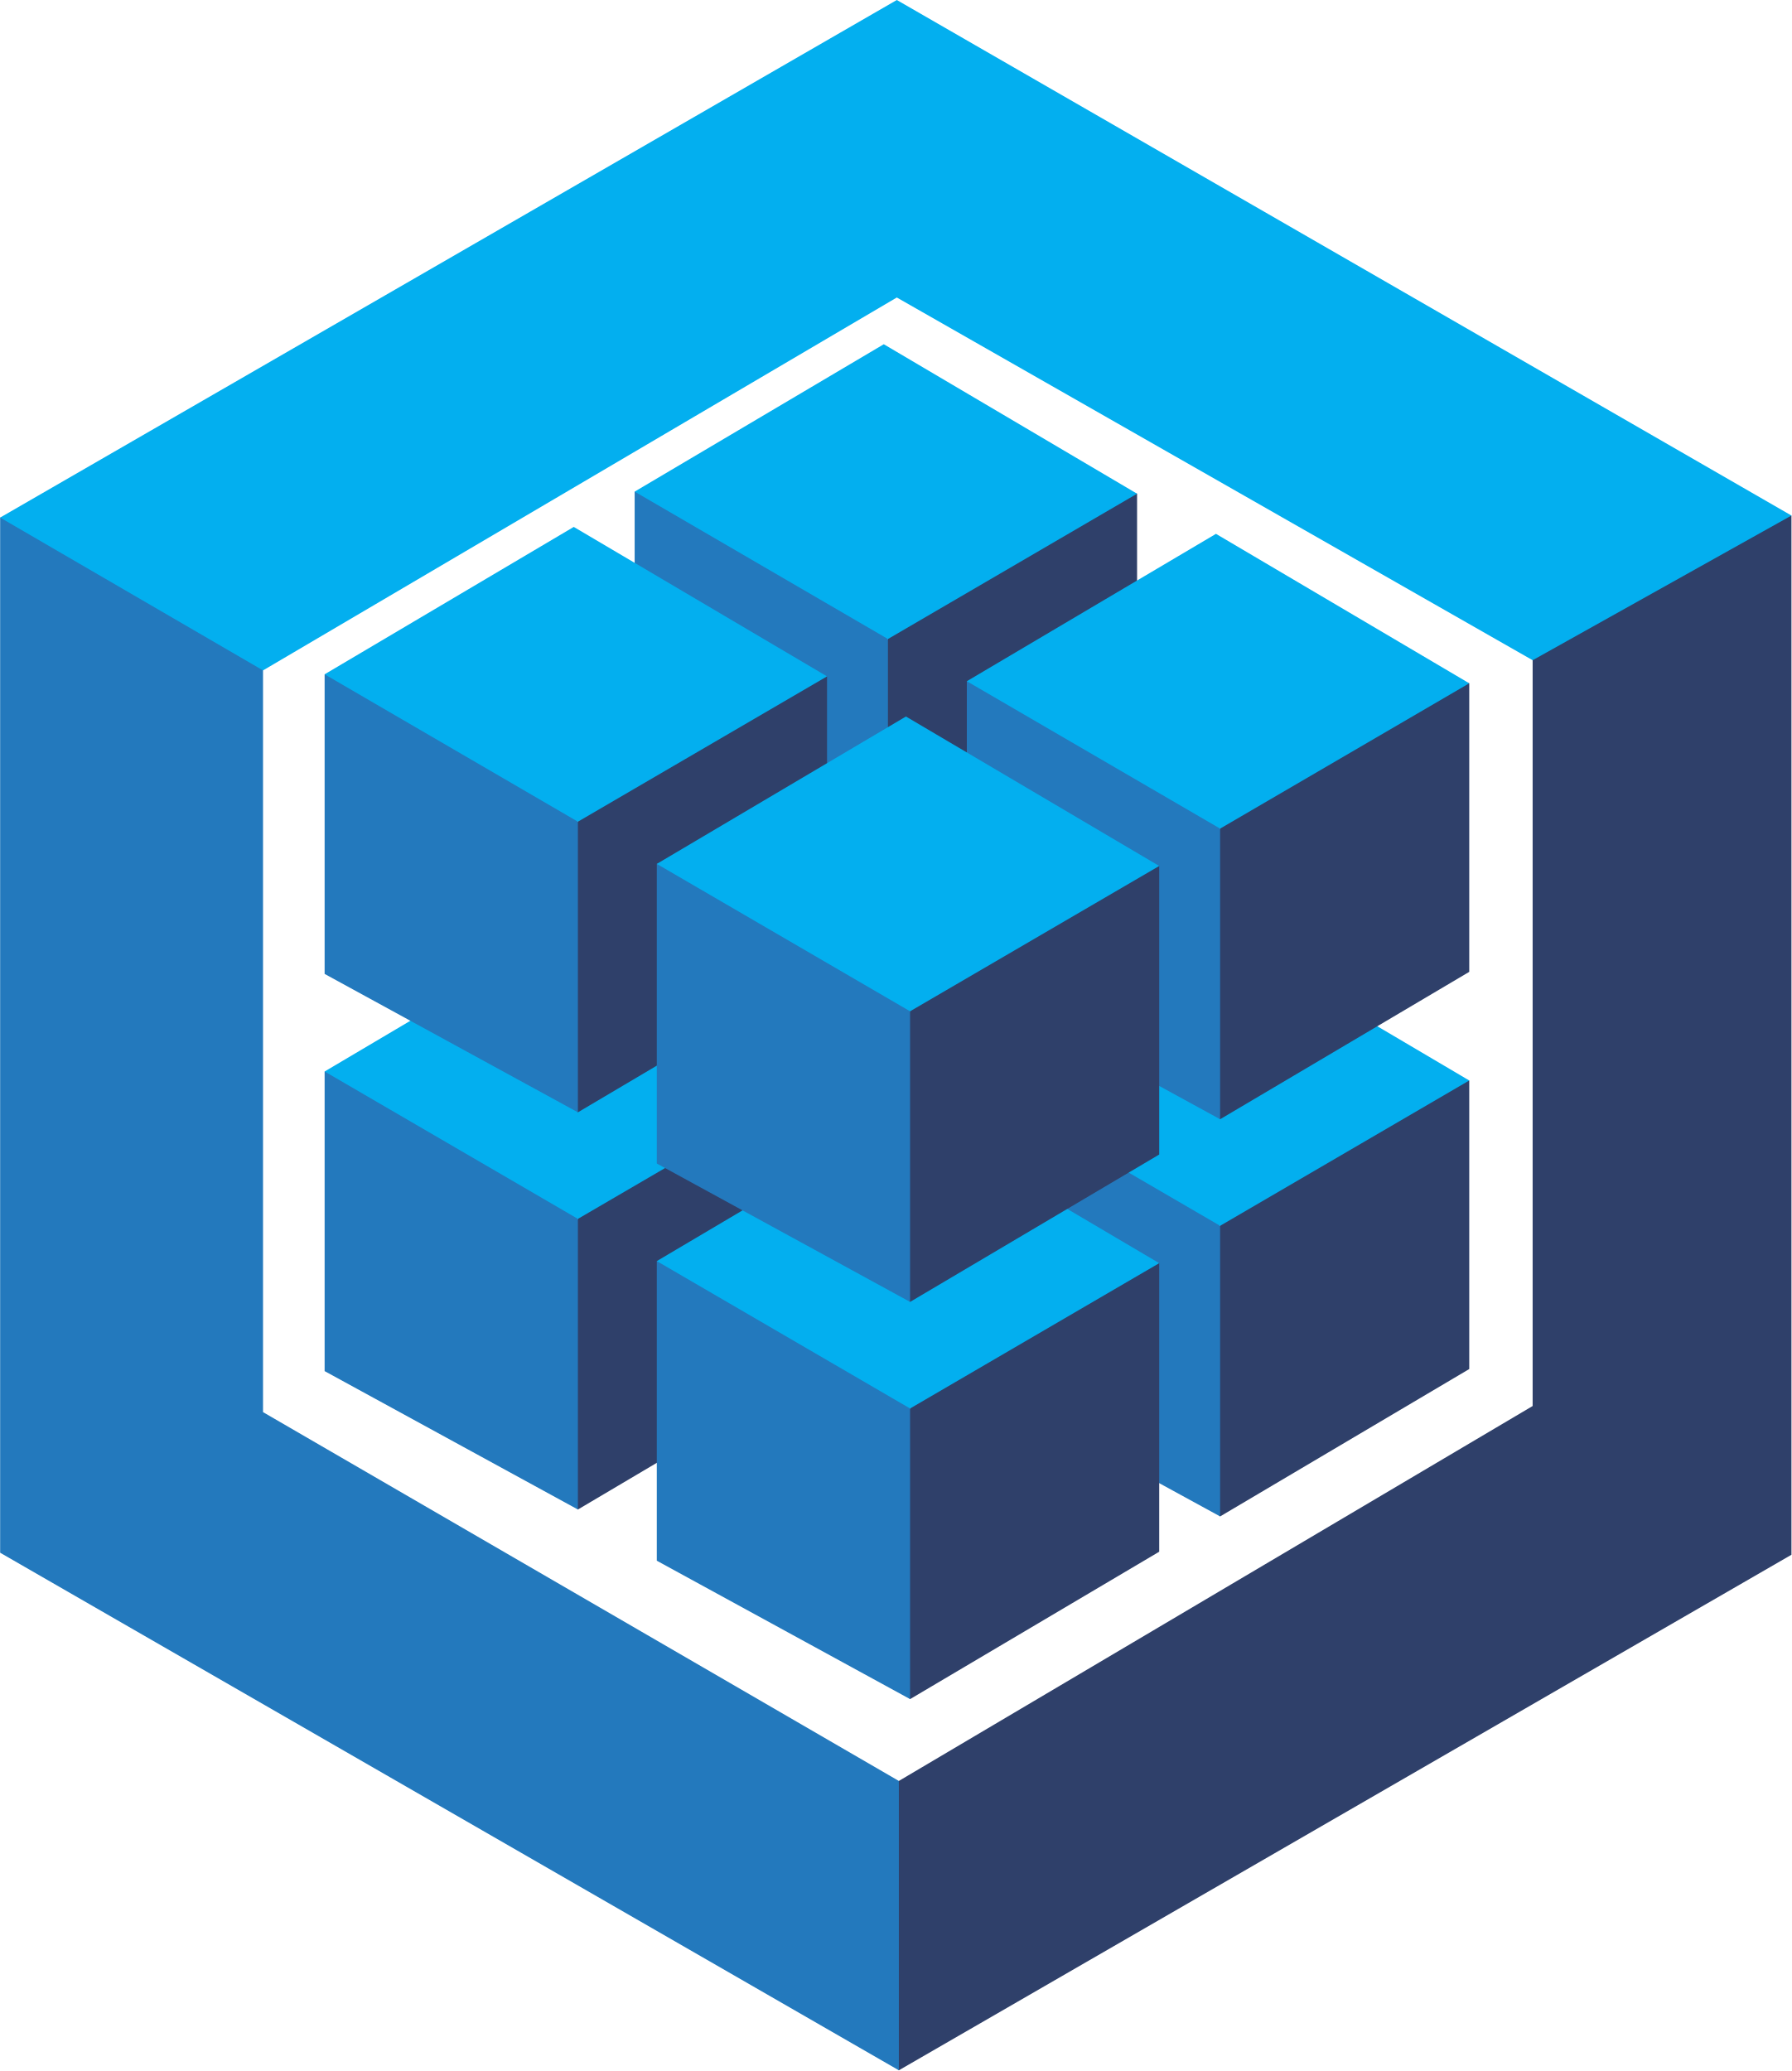
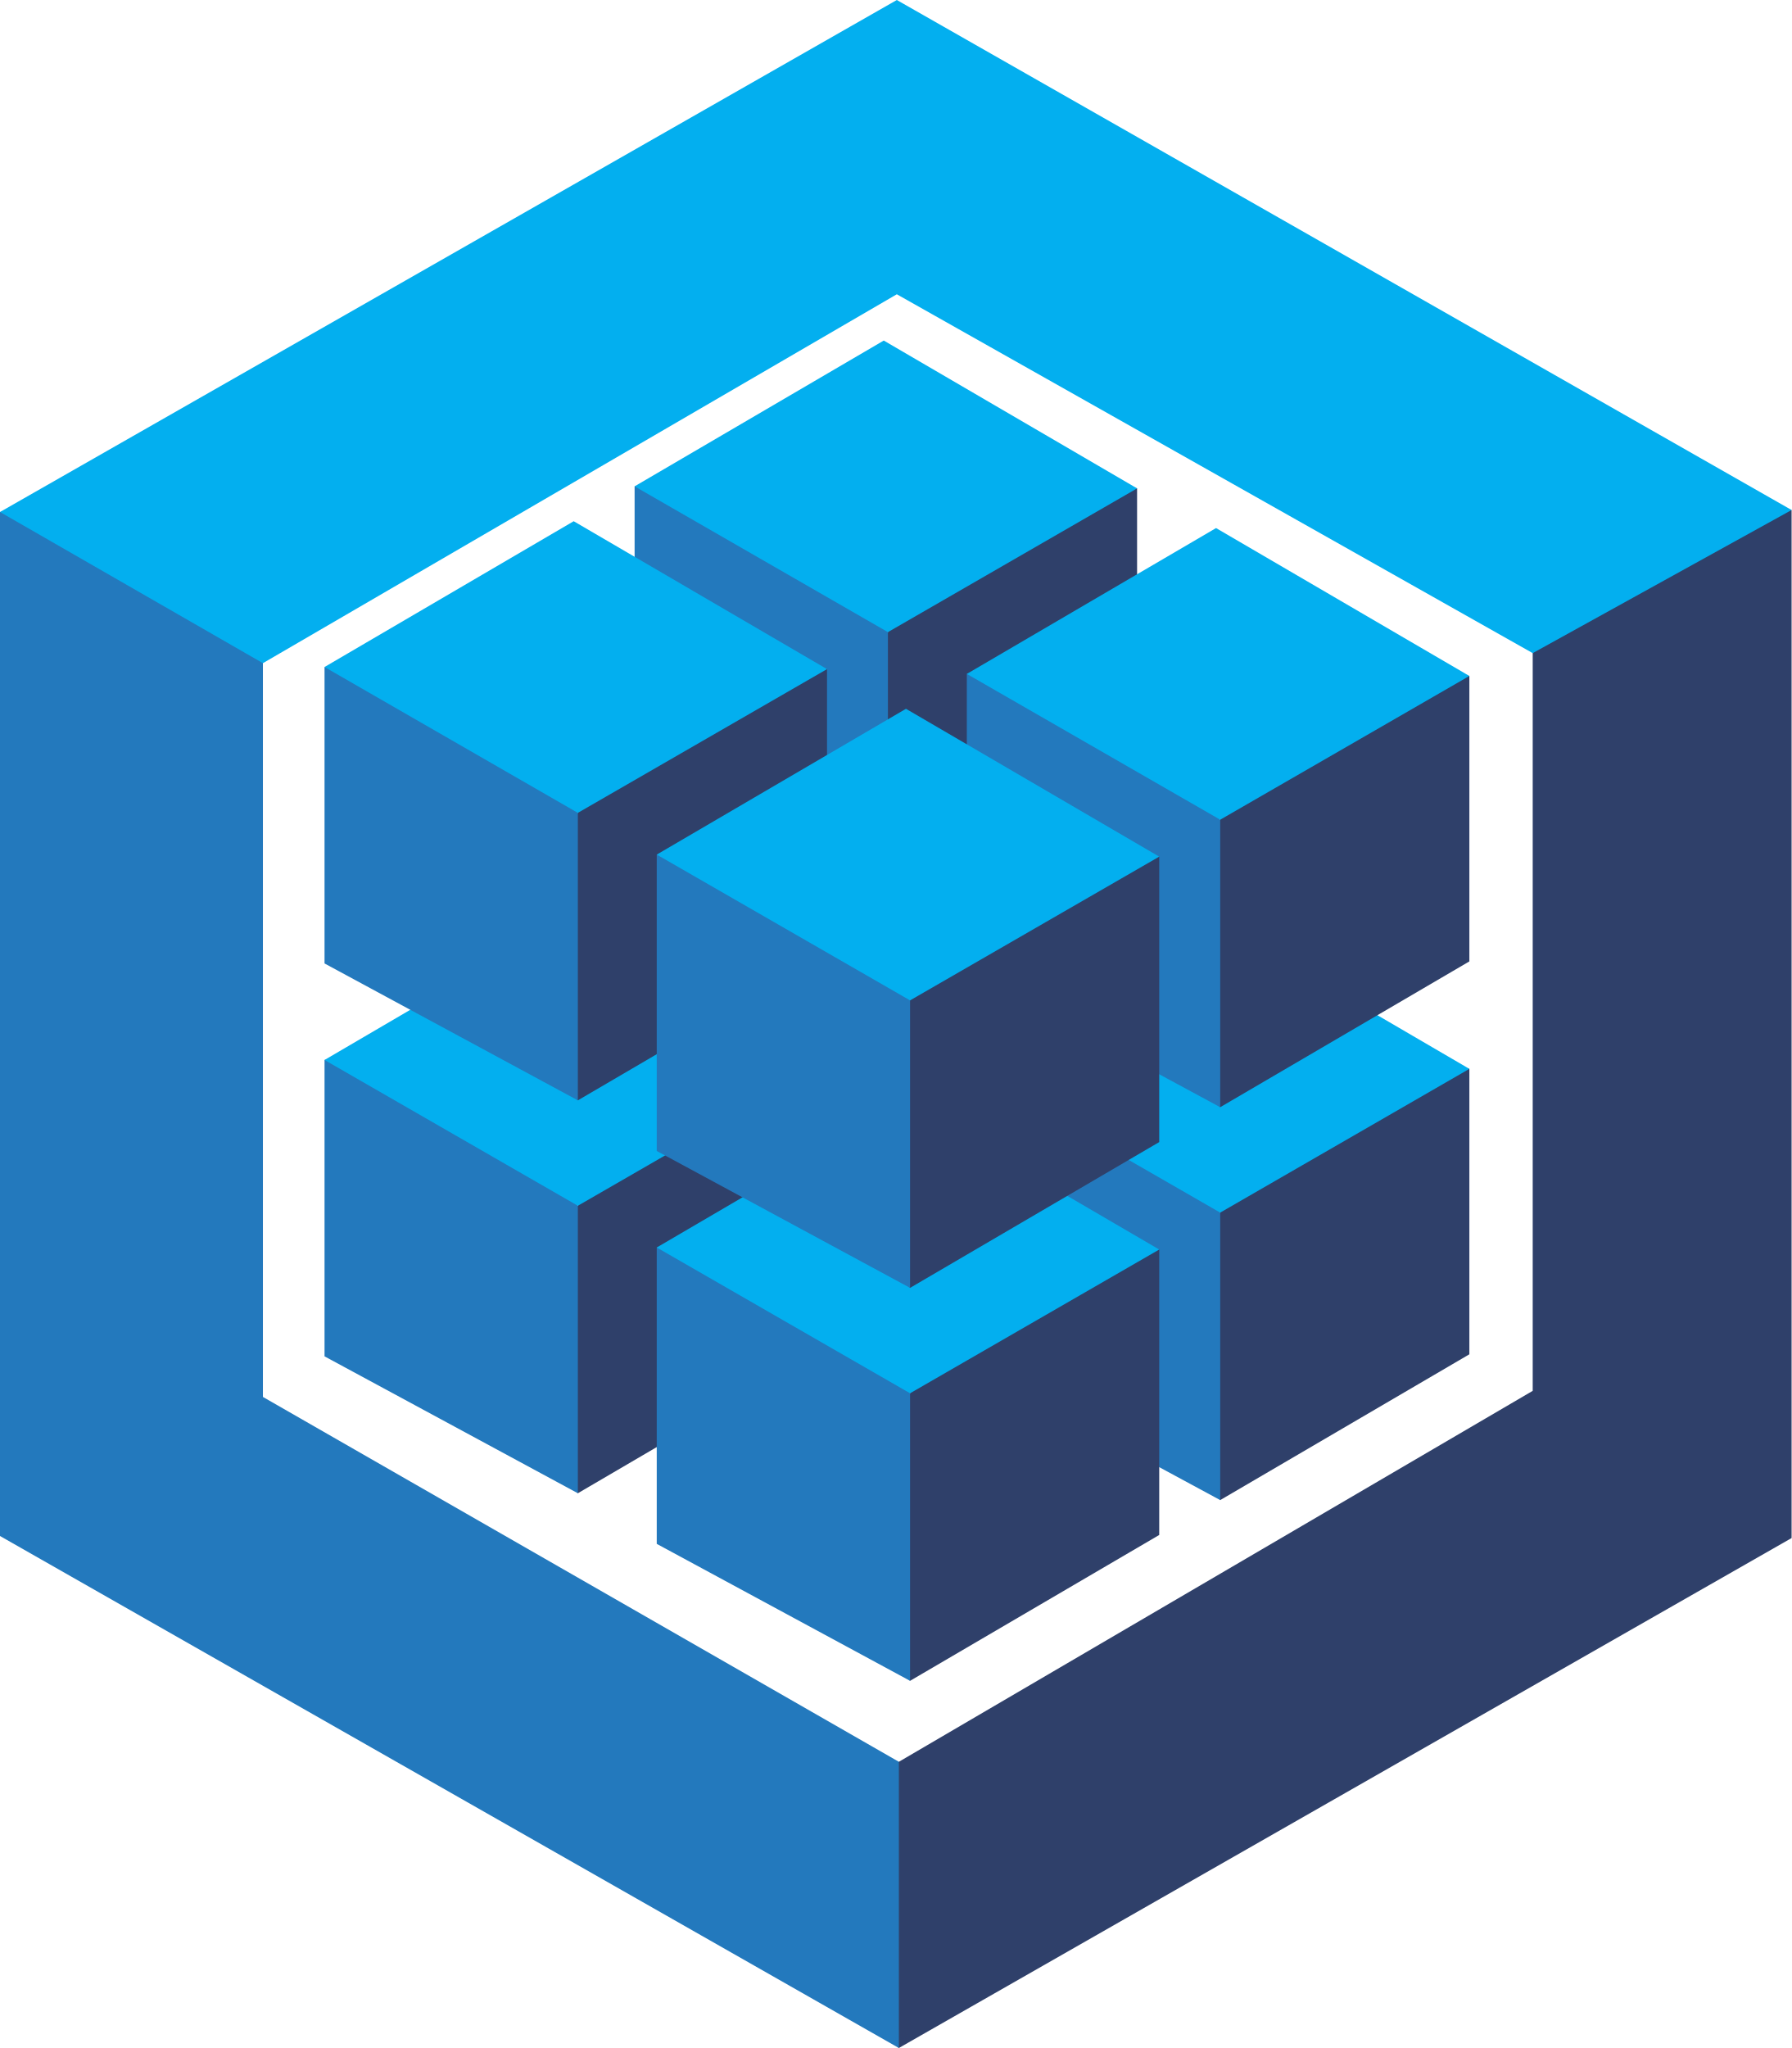
- <svg xmlns="http://www.w3.org/2000/svg" width="27.68" height="32" viewBox="0 0 256 296">
-   <path fill="#2F406A" d="M219.013 94.362v106.594l-90.576 53.588l-.819.745v39.839l.819.772L256 222.216V73.684l-1.205-.295l-35.963 20.106l.181.867" />
-   <path fill="#2379BD" d="m37.57 201.829l90.867 52.715V295.9L0 221.925V73.975l1.318-.199l35.859 20.848l.393 1.194v106.011" />
-   <path fill="#03AFEF" d="M37.57 95.818L0 73.975L128.146 0L256 73.684l-36.987 20.678l-90.867-51.841L37.57 95.818" />
-   <path fill="#2F406A" d="m126.878 189.638l-.984-1.004v-40.026l.984-.508l.239-.987l34.315-20.017l1.05.235v41.242l-35.604 21.065" />
-   <path fill="#2379BD" d="M90.68 169.858v-42.823l.995-.049l34.906 20.314l.297.8v41.538l-36.198-19.78" />
-   <path fill="#03AFEF" d="M126.284 105.969L90.68 127.035l36.198 21.065l35.604-20.769l-36.198-21.362" />
-   <path fill="#2F406A" d="m82.57 215.748l-.983-1.004v-40.027l.983-.507l.24-.987l34.314-20.017l1.05.235v41.241L82.57 215.748" />
-   <path fill="#2379BD" d="M46.373 195.968v-42.824l.994-.049l34.906 20.315l.297.8v41.538l-36.197-19.78" />
-   <path fill="#03AFEF" d="m81.977 132.079l-35.604 21.065L82.57 174.21l35.604-20.769l-36.197-21.362" />
-   <path fill="#2F406A" d="m174.35 216.737l-.984-1.004v-40.027l.984-.507l.239-.987l34.315-20.017l1.05.235v41.241l-35.604 21.066" />
-   <path fill="#2379BD" d="M138.152 196.957v-42.824l.995-.049l34.906 20.315l.297.8v41.538l-36.198-19.78" />
-   <path fill="#03AFEF" d="m173.756 133.068l-35.604 21.065l36.198 21.066l35.604-20.769l-36.198-21.362" />
-   <path fill="#2F406A" d="m130.042 242.847l-.983-1.004v-40.027l.983-.507l.24-.988l34.315-20.016l1.049.235v41.241l-35.604 21.066" />
-   <path fill="#2379BD" d="M93.845 223.067v-42.824l.994-.049l34.907 20.314l.296.801v41.538l-36.197-19.78" />
-   <path fill="#03AFEF" d="m129.449 159.177l-35.604 21.066l36.197 21.066l35.604-20.769l-36.197-21.363" />
-   <path fill="#2F406A" d="m126.878 132.87l-.984-1.005V91.839l.984-.507l.239-.988l34.315-20.016l1.05.235v41.241l-35.604 21.066" />
-   <path fill="#2379BD" d="M90.68 113.09V70.266l.995-.049l34.906 20.314l.297.801v41.538L90.68 113.09" />
-   <path fill="#03AFEF" d="M126.284 49.2L90.68 70.266l36.198 21.066l35.604-20.769L126.284 49.2" />
-   <path fill="#2F406A" d="m82.57 158.979l-.983-1.004v-40.026l.983-.508l.24-.987l34.314-20.017l1.05.235v41.242L82.57 158.979" />
-   <path fill="#2379BD" d="M46.373 139.199V96.376l.994-.049l34.906 20.314l.297.8v41.538l-36.197-19.78" />
-   <path fill="#03AFEF" d="M81.977 75.31L46.373 96.376l36.197 21.065l35.604-20.769L81.977 75.31" />
-   <path fill="#2F406A" d="m174.35 159.968l-.984-1.004v-40.026l.984-.508l.239-.987l34.315-20.017l1.05.235v41.242l-35.604 21.065" />
-   <path fill="#2379BD" d="M138.152 140.188V97.365l.995-.049l34.906 20.314l.297.8v41.538l-36.198-19.78" />
-   <path fill="#03AFEF" d="m173.756 76.299l-35.604 21.066l36.198 21.065l35.604-20.769l-36.198-21.362" />
-   <path fill="#2F406A" d="m130.042 186.078l-.983-1.004v-40.027l.983-.507l.24-.987l34.315-20.017l1.049.235v41.241l-35.604 21.066" />
-   <path fill="#2379BD" d="M93.845 166.298v-42.824l.994-.049l34.907 20.315l.296.8v41.538l-36.197-19.78" />
-   <path fill="#03AFEF" d="m129.449 102.408l-35.604 21.066l36.197 21.066l35.604-20.769l-36.197-21.363" />
+ <svg xmlns="http://www.w3.org/2000/svg" width="28" height="32" viewBox="0 0 28 32" fill="transparent">
+   <path fill="#2F406A" d="M23.954 10.205V21.732L14.048 27.528L13.958 27.608V31.916L14.048 32L28 24.032V7.969L27.868 7.937L23.935 10.111L23.954 10.205Z" />
+   <path fill="#2379BD" d="M4.109 21.827L14.048 27.528V32L0 24V8L0.144 7.978L4.066 10.233L4.109 10.362V21.827Z" />
+   <path fill="#03AFEF" d="M4.109 10.362L0 8L14.016 0L28 7.969L23.954 10.205L14.016 4.598L4.109 10.362Z" />
+   <path fill="#2F406A" d="M13.877 20.508L13.77 20.4V16.071L13.877 16.016L13.903 15.909L17.657 13.745L17.771 13.77V18.23L13.877 20.508Z" />
+   <path fill="#2379BD" d="M9.918 18.369V13.738L10.027 13.733L13.845 15.93L13.877 16.016V20.508L9.918 18.369Z" />
+   <path fill="#03AFEF" d="M13.812 11.46L9.918 13.738L13.877 16.016L17.771 13.77L13.812 11.46Z" />
+   <path fill="#2F406A" d="M9.031 23.332L8.924 23.223V18.895L9.031 18.84L9.057 18.733L12.81 16.568L12.925 16.594V21.054L9.031 23.332Z" />
+   <path fill="#2379BD" d="M5.072 21.193V16.562L5.181 16.556L8.999 18.753L9.031 18.84V23.332L5.072 21.193Z" />
+   <path fill="#03AFEF" d="M8.966 14.284L5.072 16.562L9.031 18.84L12.925 16.594L8.966 14.284Z" />
+   <path fill="#2F406A" d="M19.07 23.439L18.962 23.33V19.002L19.07 18.947L19.096 18.84L22.849 16.675L22.964 16.701V21.161L19.07 23.439Z" />
+   <path fill="#2379BD" d="M15.11 21.3V16.669L15.219 16.663L19.037 18.86L19.07 18.947V23.439L15.11 21.3Z" />
+   <path fill="#03AFEF" d="M19.005 14.391L15.11 16.669L19.07 18.947L22.964 16.701L19.005 14.391Z" />
+   <path fill="#2F406A" d="M14.223 26.263L14.116 26.154V21.825L14.223 21.77L14.25 21.664L18.003 19.499L18.117 19.524V23.984L14.223 26.263Z" />
+   <path fill="#2379BD" d="M10.264 24.123V19.492L10.373 19.487L14.191 21.684L14.223 21.77V26.263L10.264 24.123Z" />
+   <path fill="#03AFEF" d="M14.159 17.214L10.264 19.492L14.223 21.77L18.117 19.524L14.159 17.214Z" />
+   <path fill="#2F406A" d="M13.877 14.369L13.77 14.261V9.932L13.877 9.877L13.903 9.77L17.657 7.606L17.771 7.631V12.091L13.877 14.369Z" />
+   <path fill="#2379BD" d="M9.918 12.23V7.599L10.027 7.594L13.845 9.79L13.877 9.877V14.369L9.918 12.23Z" />
+   <path fill="#03AFEF" d="M13.812 5.321L9.918 7.599L13.877 9.877L17.771 7.631L13.812 5.321Z" />
+   <path fill="#2F406A" d="M9.031 17.193L8.924 17.084V12.756L9.031 12.701L9.057 12.594L12.81 10.429L12.925 10.455V14.915L9.031 17.193Z" />
+   <path fill="#2379BD" d="M5.072 15.054V10.422L5.181 10.417L8.999 12.614L9.031 12.701V17.193L5.072 15.054Z" />
+   <path fill="#03AFEF" d="M8.966 8.144L5.072 10.422L9.031 12.701L12.925 10.455L8.966 8.144Z" />
+   <path fill="#2F406A" d="M19.07 17.3L18.962 17.191V12.863L19.07 12.808L19.096 12.701L22.849 10.536L22.964 10.562V15.022L19.07 17.3Z" />
+   <path fill="#2379BD" d="M15.11 15.161V10.53L15.219 10.524L19.037 12.721L19.07 12.808V17.3L15.11 15.161Z" />
+   <path fill="#03AFEF" d="M19.005 8.251L15.11 10.53L19.07 12.808L22.964 10.562L19.005 8.251Z" />
+   <path fill="#2F406A" d="M14.223 20.123L14.116 20.015V15.686L14.223 15.631L14.25 15.524L18.003 13.36L18.117 13.385V17.845L14.223 20.123Z" />
+   <path fill="#2379BD" d="M10.264 17.984V13.353L10.373 13.348L14.191 15.545L14.223 15.631V20.123L10.264 17.984Z" />
+   <path fill="#03AFEF" d="M14.159 11.075L10.264 13.353L14.223 15.631L18.117 13.385L14.159 11.075Z" />
</svg>
